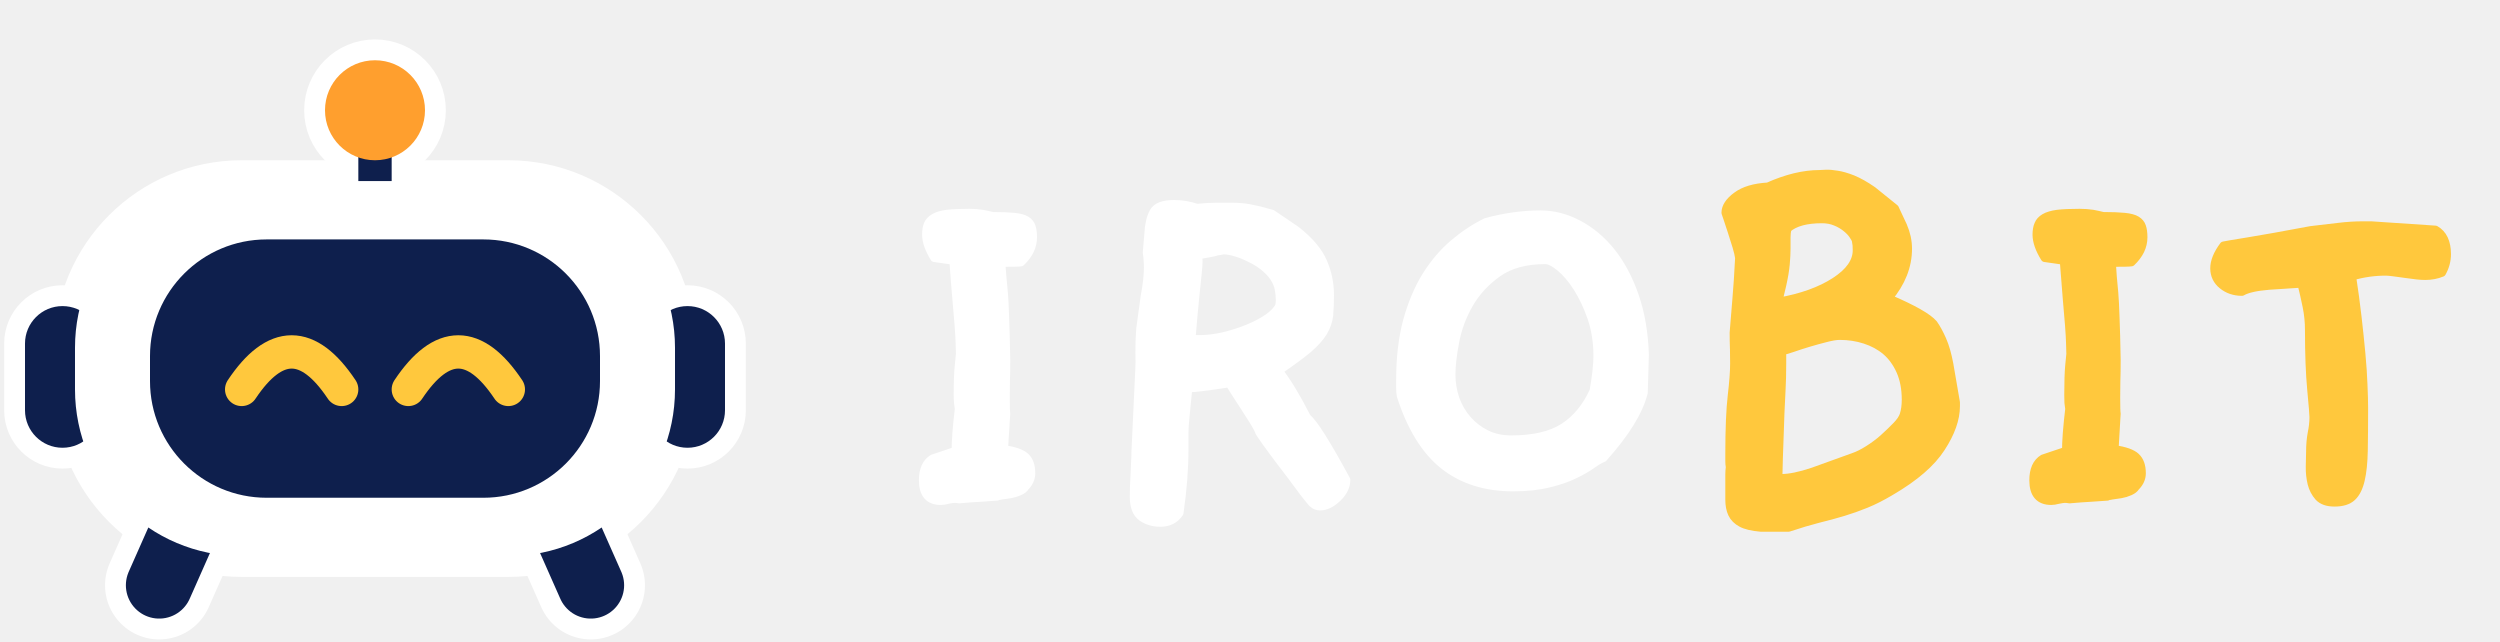
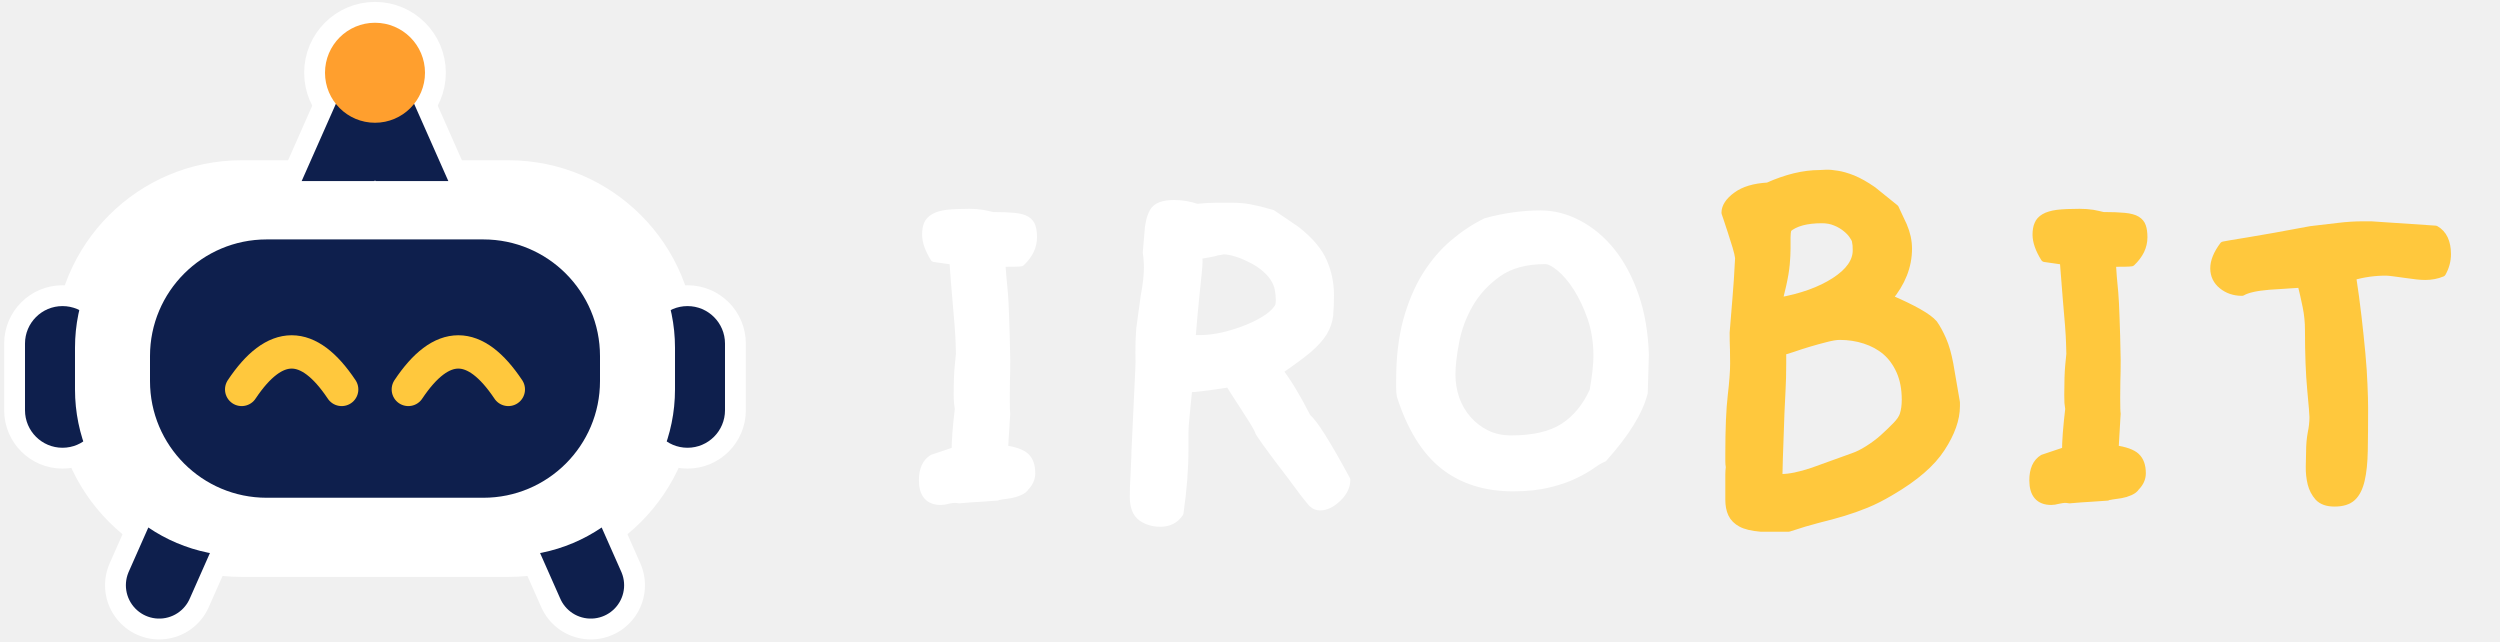
<svg xmlns="http://www.w3.org/2000/svg" viewBox="0 0 156 40" role="img" aria-label="IROBIT">
  <view id="wordmark" viewBox="56 0 99 40" preserveAspectRatio="xMinYMid meet" />
  <view id="symbol" viewBox="0 0 48 40" preserveAspectRatio="xMidYMid meet" />
  <g transform="translate(0 10) scale(0.26) translate(-10 -57)">
    <g stroke="#FFFFFF" stroke-width="10" fill="#FFFFFF" stroke-linejoin="round">
-       <line x1="100" y1="45" x2="100" y2="64" />
-       <circle cx="100" cy="45" r="12" />
+       <circle cx="100" cy="36" r="12" />
      <rect x="16" y="92" width="18" height="34" rx="9" />
      <rect x="166" y="92" width="18" height="34" rx="9" />
      <rect x="28" y="62" width="144" height="90" rx="40" />
    </g>
-     <line x1="61.05" y1="130" x2="48.21" y2="159" stroke="#FFFFFF" stroke-width="26" stroke-linecap="round" />
-     <line x1="138.95" y1="130" x2="151.79" y2="159" stroke="#FFFFFF" stroke-width="26" stroke-linecap="round" />
-     <line x1="61.05" y1="130" x2="48.21" y2="159" stroke="#0E1F4D" stroke-width="16" stroke-linecap="round" />
-     <line x1="138.95" y1="130" x2="151.79" y2="159" stroke="#0E1F4D" stroke-width="16" stroke-linecap="round" />
-     <line x1="100" y1="45" x2="100" y2="64" stroke="#0E1F4D" stroke-width="8" stroke-linecap="round" />
-     <circle cx="100" cy="45" r="12" fill="#FF9F2E" />
+     <line x1="100" y1="42" x2="48.21" y2="159" stroke="#FFFFFF" stroke-width="26" stroke-linecap="round" />
+     <line x1="100" y1="42" x2="151.79" y2="159" stroke="#FFFFFF" stroke-width="26" stroke-linecap="round" />
+     <line x1="100" y1="42" x2="48.21" y2="159" stroke="#0E1F4D" stroke-width="16" stroke-linecap="round" />
+     <line x1="100" y1="42" x2="151.79" y2="159" stroke="#0E1F4D" stroke-width="16" stroke-linecap="round" />
+     <circle cx="100" cy="36" r="12" fill="#FF9F2E" />
    <rect x="16" y="92" width="18" height="34" rx="9" fill="#0E1F4D" />
    <rect x="166" y="92" width="18" height="34" rx="9" fill="#0E1F4D" />
    <rect x="28" y="62" width="144" height="90" rx="40" fill="#FFFFFF" />
    <rect x="46" y="76" width="108" height="62" rx="28" fill="#0E1F4D" />
    <path d="M68 112 Q80 94 92 112" stroke="#FFC83D" stroke-width="8" fill="none" stroke-linecap="round" />
    <path d="M108 112 Q120 94 132 112" stroke="#FFC83D" stroke-width="8" fill="none" stroke-linecap="round" />
  </g>
  <path d="M63.98 30.38L63.98 30.38Q63.88 30.55 63.61 30.67Q63.33 30.79 63.05 30.84Q62.76 30.89 62.50 30.92Q62.25 30.96 62.21 30.99L62.21 30.99Q61.77 31.02 61.19 31.06Q60.61 31.09 59.83 31.16L59.83 31.16Q59.73 31.13 59.56 31.13L59.56 31.13Q59.42 31.13 59.15 31.19Q58.88 31.26 58.71 31.26L58.71 31.26Q57.59 31.26 57.59 29.97L57.59 29.97Q57.59 28.98 58.20 28.61L58.20 28.61L59.63 28.13Q59.63 27.22 59.83 25.52L59.83 25.52Q59.80 25.35 59.78 25.13Q59.76 24.90 59.76 24.63L59.76 24.63Q59.76 23.44 59.83 22.80Q59.90 22.15 59.90 22.08L59.90 22.08Q59.90 21.78 59.88 21.38Q59.87 20.99 59.82 20.33Q59.76 19.67 59.68 18.68Q59.59 17.70 59.49 16.27L59.49 16.27L58.30 16.10Q57.79 15.28 57.79 14.64L57.79 14.64Q57.79 14.26 57.89 14.01Q58.00 13.75 58.29 13.58Q58.57 13.41 59.10 13.34Q59.63 13.28 60.48 13.28L60.48 13.28Q60.92 13.28 61.29 13.34Q61.67 13.41 61.94 13.48L61.94 13.48Q62.76 13.48 63.27 13.53Q63.78 13.58 64.03 13.73Q64.29 13.89 64.37 14.14Q64.46 14.40 64.46 14.81L64.46 14.81Q64.46 15.66 63.71 16.37L63.71 16.37Q63.57 16.40 62.48 16.40L62.48 16.40Q62.52 16.91 62.55 17.29Q62.59 17.66 62.64 18.26Q62.69 18.85 62.72 19.82Q62.76 20.79 62.79 22.46L62.79 22.46Q62.79 23.24 62.77 23.80Q62.76 24.36 62.76 24.80L62.76 24.80Q62.76 25.69 62.79 25.79L62.79 25.79L62.65 28.03Q63.64 28.17 64.00 28.51Q64.35 28.85 64.35 29.53L64.35 29.53Q64.35 30.00 63.98 30.38Z" fill="#FFFFFF" stroke="#FFFFFF" stroke-width="0.5" stroke-linejoin="round" />
  <path d="M84.01 29.94L84.01 29.94Q84.01 30.55 83.46 31.07Q82.92 31.60 82.37 31.60L82.37 31.60Q82.10 31.60 81.93 31.43L81.93 31.43Q81.90 31.43 81.63 31.09Q81.35 30.75 80.98 30.24Q80.61 29.73 80.16 29.15Q79.72 28.58 79.35 28.07Q78.97 27.56 78.75 27.23Q78.53 26.91 78.57 26.94L78.57 26.94Q78.50 26.74 78.23 26.30Q77.95 25.86 77.63 25.36Q77.31 24.87 77.04 24.45Q76.76 24.02 76.73 23.92L76.73 23.92Q76.66 23.92 76.36 23.97Q76.05 24.02 75.68 24.07Q75.30 24.12 74.91 24.17Q74.52 24.22 74.32 24.22L74.32 24.22L74.15 24.22Q74.04 25.28 73.98 25.96Q73.91 26.64 73.91 26.98L73.91 26.98L73.91 28.03Q73.91 29.87 73.60 32.01L73.60 32.01Q73.19 32.62 72.41 32.62L72.41 32.62Q71.73 32.62 71.24 32.27Q70.75 31.91 70.75 31.02L70.75 31.02Q70.75 30.75 70.76 30.36Q70.78 29.97 70.80 29.56Q70.81 29.15 70.83 28.83Q70.85 28.51 70.85 28.41L70.85 28.41L70.85 28.24L71.09 23.10Q71.12 22.66 71.10 22.01Q71.09 21.37 71.15 20.52L71.15 20.52L71.43 18.48Q71.63 17.42 71.63 16.68L71.63 16.68Q71.63 16.44 71.61 16.22Q71.60 16.00 71.56 15.76L71.56 15.76Q71.56 15.76 71.66 14.57L71.66 14.57Q71.70 13.75 71.97 13.24Q72.24 12.73 73.26 12.73L73.26 12.73Q73.98 12.73 74.69 12.97L74.69 12.97Q75.37 12.90 75.90 12.90Q76.42 12.90 76.80 12.90L76.80 12.90Q77.14 12.90 77.41 12.92Q77.68 12.94 77.95 12.99Q78.23 13.04 78.57 13.12Q78.91 13.21 79.38 13.34L79.38 13.34L80.88 14.36Q82.14 15.35 82.56 16.34Q82.99 17.32 82.99 18.41L82.99 18.41Q82.99 19.16 82.94 19.68Q82.88 20.21 82.58 20.72Q82.27 21.23 81.63 21.78Q80.98 22.32 79.79 23.14L79.79 23.14Q80.57 24.12 81.56 26.06L81.56 26.06Q82.17 26.54 84.01 29.94ZM79.82 19.09L79.82 19.09Q79.86 18.95 79.86 18.72L79.86 18.72Q79.86 18.38 79.79 18.02Q79.72 17.66 79.48 17.30Q79.25 16.95 78.79 16.59Q78.33 16.23 77.51 15.89L77.51 15.89Q76.80 15.62 76.32 15.62L76.32 15.62Q76.19 15.66 75.95 15.69L75.95 15.69Q75.74 15.76 75.44 15.81Q75.13 15.86 74.76 15.93L74.76 15.93Q74.79 16.13 74.79 16.32Q74.79 16.51 74.74 17.02Q74.69 17.53 74.59 18.48Q74.49 19.43 74.35 21.13L74.35 21.13Q74.49 21.16 74.62 21.16Q74.76 21.16 74.89 21.16L74.89 21.16Q75.54 21.16 76.34 20.98Q77.14 20.79 77.85 20.50Q78.57 20.21 79.11 19.84Q79.65 19.46 79.82 19.09Z" fill="#FFFFFF" stroke="#FFFFFF" stroke-width="0.5" stroke-linejoin="round" />
  <path d="M102.64 22.12L102.57 24.50Q102.13 26.26 100.05 28.58L100.05 28.58Q99.78 28.68 99.36 28.98Q98.93 29.29 98.27 29.61Q97.61 29.94 96.65 30.17Q95.70 30.41 94.41 30.41L94.41 30.41Q91.83 30.41 90.09 29.04Q88.36 27.66 87.41 24.70L87.41 24.70Q87.37 24.46 87.37 24.22Q87.37 23.99 87.37 23.71L87.37 23.71Q87.37 21.61 87.81 19.99Q88.26 18.38 89.00 17.19Q89.75 16.00 90.72 15.18Q91.69 14.36 92.74 13.85L92.74 13.85Q94.48 13.38 96.14 13.38L96.14 13.38Q97.33 13.38 98.49 13.99Q99.65 14.60 100.55 15.72Q101.45 16.85 102.01 18.46Q102.57 20.08 102.64 22.12L102.64 22.12ZM99.44 24.39L99.44 24.39Q99.68 23 99.68 22.22L99.68 22.22Q99.68 20.93 99.31 19.84Q98.93 18.75 98.42 17.95Q97.91 17.15 97.35 16.69Q96.79 16.23 96.42 16.23L96.42 16.23Q94.61 16.23 93.47 17.03Q92.34 17.83 91.69 18.95Q91.04 20.08 90.81 21.30Q90.57 22.52 90.57 23.37L90.57 23.37Q90.57 24.16 90.82 24.89Q91.08 25.62 91.57 26.18Q92.06 26.74 92.74 27.08Q93.42 27.42 94.31 27.42L94.31 27.42Q96.38 27.42 97.57 26.66Q98.76 25.89 99.44 24.39Z" fill="#FFFFFF" stroke="#FFFFFF" stroke-width="0.5" stroke-linejoin="round" />
  <path d="M121.64 22.73L122.05 25.11L122.05 25.35Q122.05 26.54 121.13 27.95Q120.22 29.36 118.01 30.65L118.01 30.65Q117.16 31.16 116.44 31.45Q115.73 31.74 115.00 31.96Q114.27 32.18 113.45 32.38Q112.63 32.59 111.61 32.93L111.61 32.93L109.88 32.93Q109.06 32.86 108.66 32.64Q108.25 32.42 108.08 32.06Q107.91 31.70 107.91 31.19Q107.91 30.68 107.91 30.00L107.91 30.00Q107.91 29.80 107.91 29.60Q107.91 29.39 107.94 29.15L107.94 29.15Q107.91 28.98 107.91 28.78Q107.91 28.58 107.91 28.30L107.91 28.30Q107.91 25.99 108.06 24.70Q108.21 23.41 108.21 22.69L108.21 22.69Q108.21 22.29 108.20 21.81Q108.18 21.33 108.18 20.76L108.18 20.76Q108.25 19.84 108.35 18.68Q108.45 17.53 108.52 16.10L108.52 16.10Q108.49 15.83 108.35 15.37Q108.21 14.91 108.06 14.45Q107.91 13.99 107.79 13.63Q107.67 13.28 107.67 13.28L107.67 13.28Q107.67 12.73 108.37 12.22Q109.06 11.71 110.32 11.64L110.32 11.64Q112.06 10.86 113.55 10.86L113.55 10.86Q113.69 10.86 113.96 10.84Q114.23 10.83 114.64 10.90Q115.05 10.96 115.61 11.18Q116.17 11.41 116.85 11.88L116.85 11.88L118.24 13.00L118.75 14.09Q119.06 14.81 119.06 15.52L119.06 15.52Q119.06 17.15 117.84 18.61L117.84 18.61Q120.15 19.60 120.66 20.21L120.66 20.21Q120.93 20.59 121.20 21.20Q121.47 21.81 121.64 22.73L121.64 22.73ZM115.80 14.98L115.80 14.98Q115.76 14.87 115.61 14.65Q115.46 14.43 115.18 14.21Q114.91 13.99 114.54 13.84Q114.16 13.68 113.69 13.68L113.69 13.68Q112.23 13.68 111.55 14.26L111.55 14.26Q111.48 14.50 111.48 14.81Q111.48 15.11 111.48 15.52Q111.48 15.93 111.43 16.49Q111.38 17.05 111.21 17.80L111.21 17.80Q111.00 18.61 111.00 18.82L111.00 18.82Q113.14 18.44 114.50 17.56Q115.86 16.68 115.86 15.62L115.86 15.62Q115.86 15.45 115.85 15.30Q115.83 15.15 115.80 14.98ZM118.79 25.89L118.79 25.89Q118.92 25.48 118.92 24.94L118.92 24.94Q118.92 23.92 118.58 23.15Q118.24 22.39 117.68 21.91Q117.12 21.44 116.37 21.20Q115.63 20.96 114.81 20.96L114.81 20.96Q114.47 20.96 113.94 21.10Q113.42 21.23 112.85 21.40Q112.29 21.57 111.83 21.73Q111.38 21.88 111.21 21.91L111.21 21.91L111.21 22.69Q111.21 23.61 111.17 24.31Q111.14 25.01 111.10 25.77Q111.07 26.54 111.04 27.49Q111.00 28.44 110.97 29.83L110.97 29.83L111.14 29.83Q111.92 29.83 113.11 29.43L113.11 29.43L115.66 28.51Q116.07 28.37 116.58 28.05Q117.09 27.73 117.53 27.34Q117.97 26.94 118.33 26.57Q118.69 26.20 118.79 25.89Z" fill="#FFC83D" stroke="#FFC83D" stroke-width="0.5" stroke-linejoin="round" />
  <path d="M133.27 30.38L133.27 30.38Q133.17 30.55 132.90 30.67Q132.63 30.79 132.34 30.84Q132.05 30.89 131.79 30.92Q131.54 30.96 131.50 30.99L131.50 30.99Q131.06 31.02 130.48 31.06Q129.91 31.09 129.12 31.16L129.12 31.16Q129.02 31.13 128.85 31.13L128.85 31.13Q128.72 31.13 128.44 31.19Q128.17 31.26 128.00 31.26L128.00 31.26Q126.88 31.26 126.88 29.97L126.88 29.97Q126.88 28.98 127.49 28.61L127.49 28.61L128.92 28.13Q128.92 27.22 129.12 25.52L129.12 25.52Q129.09 25.35 129.07 25.13Q129.06 24.90 129.06 24.63L129.06 24.63Q129.06 23.44 129.12 22.80Q129.19 22.15 129.19 22.08L129.19 22.08Q129.19 21.78 129.17 21.38Q129.16 20.99 129.11 20.33Q129.06 19.67 128.97 18.68Q128.89 17.70 128.78 16.27L128.78 16.27L127.59 16.10Q127.08 15.28 127.08 14.64L127.08 14.64Q127.08 14.26 127.19 14.01Q127.29 13.75 127.58 13.58Q127.87 13.41 128.39 13.34Q128.92 13.28 129.77 13.28L129.77 13.28Q130.21 13.28 130.59 13.34Q130.96 13.41 131.23 13.48L131.23 13.48Q132.05 13.48 132.56 13.53Q133.07 13.58 133.32 13.73Q133.58 13.89 133.66 14.14Q133.75 14.40 133.75 14.81L133.75 14.81Q133.75 15.66 133 16.37L133 16.37Q132.86 16.40 131.78 16.40L131.78 16.40Q131.81 16.91 131.84 17.29Q131.88 17.66 131.93 18.26Q131.98 18.85 132.01 19.82Q132.05 20.79 132.08 22.46L132.08 22.46Q132.08 23.24 132.06 23.80Q132.05 24.36 132.05 24.80L132.05 24.80Q132.05 25.69 132.08 25.79L132.08 25.79L131.95 28.03Q132.93 28.17 133.29 28.51Q133.65 28.85 133.65 29.53L133.65 29.53Q133.65 30.00 133.27 30.38Z" fill="#FFC83D" stroke="#FFC83D" stroke-width="0.5" stroke-linejoin="round" />
  <path d="M152.38 17.02L152.38 17.02Q151.90 17.22 151.33 17.22L151.33 17.22Q151.16 17.22 150.83 17.19Q150.51 17.15 150.14 17.10Q149.76 17.05 149.41 17.00Q149.05 16.95 148.88 16.95L148.88 16.95Q147.79 16.95 146.77 17.25L146.77 17.25Q146.97 18.55 147.11 19.77Q147.25 20.99 147.35 22.06Q147.45 23.14 147.48 24.00Q147.52 24.87 147.52 25.48L147.52 25.48Q147.52 27.01 147.50 28.12Q147.48 29.22 147.31 29.95Q147.14 30.68 146.77 31.02Q146.40 31.36 145.68 31.36L145.68 31.36Q145.00 31.36 144.68 31.01Q144.36 30.65 144.24 30.16Q144.12 29.66 144.13 29.12Q144.15 28.58 144.15 28.20L144.15 28.20Q144.15 27.56 144.25 27.03Q144.36 26.50 144.36 26.03L144.36 26.03Q144.36 25.79 144.22 24.31Q144.08 22.83 144.08 20.59L144.08 20.59Q144.08 19.84 143.93 19.11Q143.78 18.38 143.61 17.70L143.61 17.70L141.60 17.83Q140.38 17.93 139.90 18.21L139.90 18.21Q139.19 18.21 138.68 17.80Q138.17 17.39 138.17 16.74L138.17 16.74Q138.17 16.10 138.75 15.32L138.75 15.32Q138.92 15.28 140.28 15.06Q141.64 14.84 144.19 14.36L144.19 14.36L145.89 14.16Q146.70 14.06 147.45 14.06L147.45 14.06L147.96 14.06L151.97 14.33Q152.69 14.74 152.69 15.86L152.69 15.86Q152.69 16.47 152.38 17.02Z" fill="#FFC83D" stroke="#FFC83D" stroke-width="0.5" stroke-linejoin="round" />
</svg>
